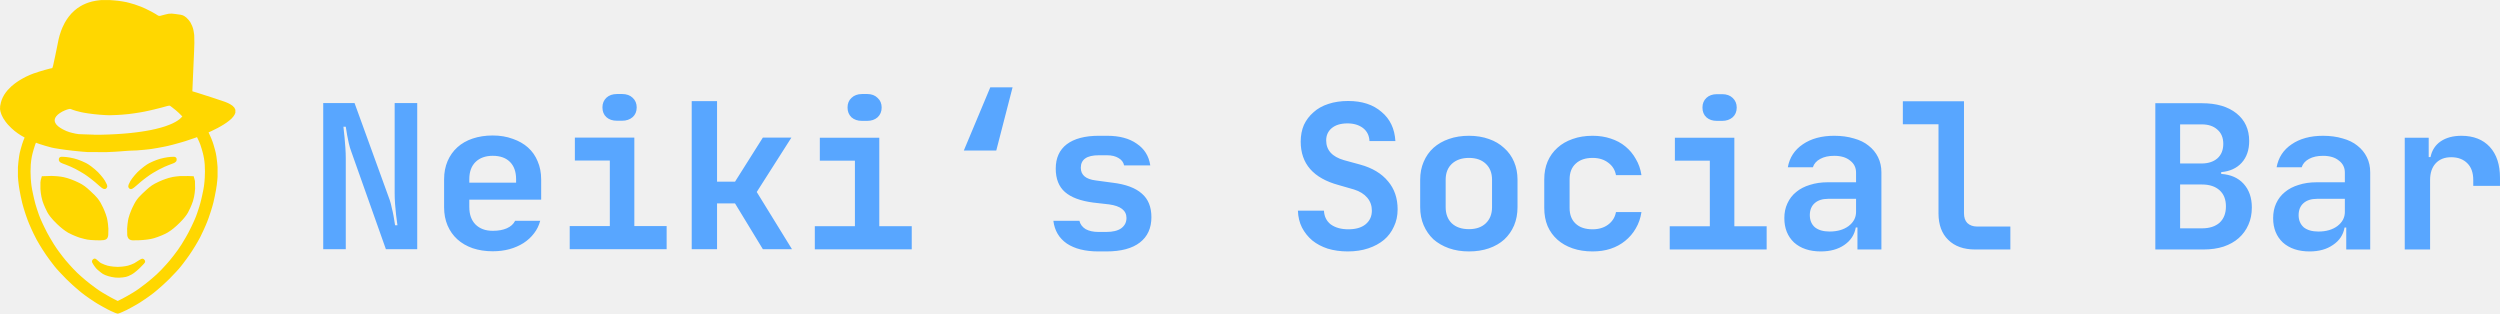
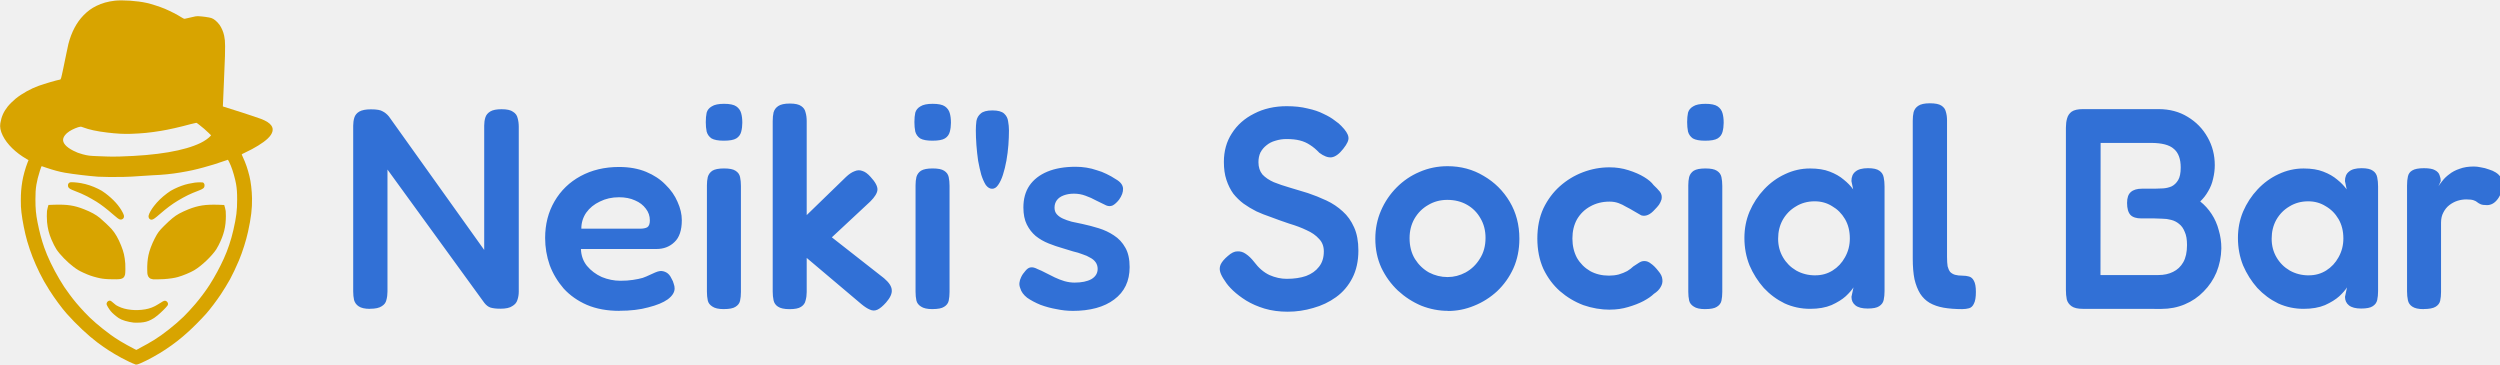
- <svg xmlns="http://www.w3.org/2000/svg" viewBox="0 0 800 100.33">
-   <path fill="gold" d="m37.188 100.235-.352-.119-1.382-.611-.962-.481-1.565-.844-1.666-.95-.98-.613-1.765-1.181-.662-.471-.662-.47-1.002-.765-.422-.344-.42-.344-1.364-1.168-.482-.433-.48-.433-1.806-1.708-2.174-2.27-.874-.962-.607-.721-.36-.461-.36-.461-.543-.722-.542-.721-1.03-1.438-1.219-1.849-.5-.821-.502-.822-.393-.681-.394-.681-1.014-2.004-.334-.722-.335-.721-.72-1.643-.464-1.163-.642-1.806-.647-2.041-.217-.782-.217-.781-.487-2.165-.369-1.924-.238-1.467-.098-.83-.097-.829-.052-.641-.051-.641.003-3.046.07-.802.072-.801.116-.922.115-.922.209-1.122.14-.561.14-.561.257-.882.256-.882.367-1.054.196-.475.196-.475-.052-.054-1.083-.617-.522-.342-.521-.342-1.043-.78-1.003-.881-1.165-1.194-.707-.882-.75-1.122-.482-.962-.213-.561-.097-.32-.097-.32-.064-.38-.065-.377.042-.968.124-.581.124-.581.248-.793.363-.85.442-.802.261-.38.262-.382.61-.761.582-.585.582-.585.963-.795.42-.305.422-.306.922-.599.963-.558 1.003-.529.661-.298.662-.299.963-.382 2.005-.664 1.805-.532 1.484-.398.38-.078.381-.078.098-.135.1-.305.101-.304.3-1.383.3-1.383.49-2.365.34-1.683.34-1.683.324-1.243.444-1.362.24-.602.24-.6.355-.722.354-.722.326-.54.327-.54.656-.915.406-.485.406-.485.496-.482.497-.48.441-.355.441-.354 1.003-.663.408-.224.409-.224.45-.206.45-.205.472-.177L28.37.8l.548-.16.548-.16.588-.12.588-.119.842-.121.923-.102 2.687.005 1.364.097 1.243.12 1.404.2 1.323.243.802.201.903.257.902.257 1.043.374 1.043.375.682.295.681.296 2.046 1.022 1.323.754.58.376.423.196h.341l1.504-.401 1.283-.288 1.003-.043 1.203.132 1.653.239.31.081.312.082.535.27.64.474.377.396.377.396.51.685.553 1.122.14.38.142.381.08.32.082.322.063.366.063.367.127.87.042 2.502-.045 1.394-.045 1.394-.323 7.375-.113 2.645-.114 2.645.018.024 1.475.442 2.427.778 2.426.779 4.07 1.363.874.358.795.398.75.502.589.594.342.69-.001.483-.001.484-.134.313-.134.312-.38.578-.284.325-.284.325-.43.371-.43.371-.806.6-.443.29-.443.291-.421.252-.421.251-.493.277-.494.276-2.142 1.066-.425.194-.424.195.219.464.219.463.22.501.22.501.212.541.211.542.163.502.164.503.22.78.22.78.242.961.208 1.123.23 1.843.072.802.072.801v3.086l-.1 1.203-.08.721-.08.722-.123.781-.122.782-.391 2.044-.447 2.004-.325 1.202-.512 1.683-.678 2.005-.24.64-.24.642-.52 1.243-.331.741-.33.741-1.016 2.124-.385.704-.385.703-.351.6-.351.599-1.047 1.683-.52.781-.522.782-.462.641-.461.642-.542.721-.54.721-.725.922-.604.722-.437.48-.437.482-1.104 1.15-1.104 1.152-1.771 1.675-.467.419-.466.418-.677.583-.677.582-.48.394-.482.395-1.364 1.013-.561.395-.562.395-1.764 1.174-.954.581-.726.412-.727.413-1.903 1.017-1.274.592-.834.355-.63.21h-.126l-.126-.001zm1.246-4.306.75-.378 1.564-.855 1.845-1.084 1.025-.65 1.02-.714 1.921-1.441.564-.448.564-.448.561-.476.562-.476.662-.583.661-.584.737-.722.737-.721 1.586-1.724.51-.58.51-.582.63-.783.63-.782 1.438-1.92.604-.903.603-.902.684-1.143.684-1.142.425-.767.424-.767.467-.932.467-.933.422-.906.422-.905.544-1.286.482-1.32.322-.981.322-.982.322-1.122.161-.642.16-.641.144-.632.144-.631.18-.87.18-.868.198-1.167.079-.682.078-.68.045-.602.045-.601.066-2.084-.067-2.165-.089-.962-.161-1.16-.16-.803-.197-.833-.181-.646-.182-.646-.446-1.402-.423-1.042-.31-.662-.311-.661-.018-.018-.554.208-3.208 1.079-1.746.515-2.185.598-.802.2-.802.2-1.323.283-1.966.367-1.885.313-.922.122-1.524.163-2.37.2-2.122.08-1.324.083-2.005.155-1.805.12-2.286.102-6.096-.006-1.805-.137-3.168-.317-2.286-.284-1.685-.24-1.705-.276-.49-.101-.492-.102-2.005-.557-1.805-.56-1.178-.43-.14.363-.139.364-.451 1.432-.356 1.294-.236 1.042-.202 1.242-.087.882-.021.2-.02.2-.037 1.12-.036 1.12.037 1.084.038 1.085.06.725.06.724.062.498.06.498.197 1.167.18.87.181.868.144.632.143.631.203.802.203.802.234.761.234.762.652 1.923.255.642.254.64.259.582.258.581.311.662.311.66.918 1.834.425.767.424.766 1.307 2.18.468.714.469.714.343.48.344.482 1.242 1.643.481.597.48.597 1.022 1.177.636.698.636.698 1.364 1.395.666.609.667.608 1.426 1.226 1.573 1.252 1.724 1.29 1.02.714 1.025.65 1.564.92.742.415.742.413.923.474.922.473.024.002zm-1.556-7.12-.3-.035-.482-.081-.481-.082-.923-.234-.962-.33-.802-.384-.642-.463-.519-.426-.519-.425-.528-.521-.243-.321-.243-.32-.403-.602-.384-.709v-.414l.165-.32.268-.251.274-.138.39.036.419.292 1.002.886.444.271.5.218.5.217.502.167.5.167.963.193.502.063.501.062 1.304.078 1.303-.078.501-.062.502-.063.962-.193.502-.167.501-.167 1.046-.457 1.52-.963.602-.342.311-.111h.314l.305.156.264.299.11.263v.328l-.13.256-.288.36-.744.756-.743.756-.421.37-.421.37-.421.334-.421.334-.327.213-.327.214-1.136.554-.389.124-.388.124-.963.156-.513.042-.514.042-1.099-.012zm-6.176-11.926-.341-.009-1.404-.086-.501-.06-.502-.06-.541-.12-.542-.12-1.481-.405-.53-.197-.53-.198-1.149-.484-1.363-.669-.932-.597-.793-.587-.882-.734-.47-.429-.47-.43-1.24-1.259-.429-.501-.428-.501-.302-.413-.302-.414-.199-.328-.2-.328-.353-.721-.353-.722-.479-1.122-.379-1.042-.174-.692-.174-.691-.204-1.222-.06-.638-.06-.638v-2.053l.082-.68.182-.66.181-.66.017-.018 3.168-.1 1.684.096 1.123.124.922.157 1.123.284 1.243.406 1.388.555 1.34.627.42.229.422.229.882.585.401.32.401.32.482.434.481.433.698.664.699.664.878.961.278.37.278.369.494.784.39.762.391.761.455 1.043.427 1.124.362 1.166.081.404.081.403.08.559.081.558.066.759.066.758-.021 1.022-.021 1.022-.122.576-.221.45-.302.273-.324.165-.231.06-.23.058-1.123.08-1.043-.018zm11.492-.015-.239-.038-.284-.09-.379-.238-.243-.276-.207-.408-.122-.531-.043-2.124.133-1.483.08-.552.079-.552.082-.407.081-.407.363-1.166.427-1.124.375-.882.361-.722.361-.721.445-.762.444-.64.487-.602.562-.575.562-.576 1.404-1.304.762-.66.46-.348.462-.347.46-.277.459-.276.663-.33.664-.329.582-.249.581-.248.461-.172.462-.17 1.036-.336 1.302-.316 1.03-.156 1.404-.14 2.607-.004 1.656.068.33 1.185.086.39.021 1.202.021 1.203-.065.681-.064.681-.209 1.243-.172.681-.171.682-.38 1.042-.477 1.122-.375.761-.374.762-.226.358-.227.359-.305.403-.305.403-.304.36-.305.36-.521.541-.521.54-.482.458-.48.458-.497.425-.495.425-.387.295-.387.295-.5.333-.502.333-.381.206-.381.206-1.123.508-.677.267-.677.267-.586.195-.587.195-1.003.242-1.243.203-1.163.12-1.284.084-2.165.036zm-.483-16.388-.12-.03-.174-.093-.284-.333-.096-.427.13-.544.568-1.137.276-.413.276-.414.77-.962.46-.51.46-.51.982-.894 1.17-.94.438-.31.437-.31.762-.45.628-.291.627-.29.516-.208.516-.207 1.039-.352 1.287-.317 1.123-.206.501-.058.501-.06 1.244-.048.328.09.269.181.156.267.036.537-.18.42-.402.361-.57.272-1.321.497-1.446.596-1.845.912-.903.517-.902.518-.501.318-.502.319-.581.416-.582.416-1.043.8-.42.344-.422.345-1.203 1.045-.441.364-.441.365-.258.166-.258.165-.401.12-.086-.006zm-8.57-.057-.146-.054-.37-.216-.39-.312-.39-.311-.723-.633-.722-.633-.661-.53-.662-.531-1.243-.924-.883-.6-1.203-.722-.742-.413-.742-.414-1.524-.74-1.484-.616-1.283-.479-.57-.272L19 51.66l-.181-.42.038-.537.156-.267.267-.18.29-.08h.646l1.079.084 1.065.155 1.33.286.48.139.48.137.66.233.958.381.662.306.662.305.762.45.437.31.438.311 1.17.94.981.895.46.51.461.51.753.94.535.793.593 1.152.128.436v.337l-.11.21-.111.209-.342.246-.46.025zm.168-17.34 1.383-.04 1.284-.061 1.283-.061 1.805-.121 1.444-.119 1.283-.122 1.765-.201.742-.1.742-.1 1.524-.24 1.765-.323 1.443-.32 1.685-.43 1.364-.414 1.312-.48.955-.403 1.061-.539.74-.458.664-.49.801-.79-1.122-1.13-.943-.834-.571-.453-.571-.454-.392-.293-.392-.293-.31.027-.31.028-2.166.592-2.406.6-1.082.253-1.817.391-1.513.278-1.845.282-1.81.242-2.2.2-1.364.082-1.304.045-1.303.045-1.284-.054-1.724-.118-.842-.08-.843-.08-1.925-.242-1.453-.236-1.033-.208-1.535-.392-.497-.161-.498-.162-.719-.282h-.388l-.655.167-.38.142-.382.143-.882.416-.747.455-.309.236-.308.235-.265.276-.264.275-.304.473-.16.449-.04.573.084.275.084.274.304.515.3.308.301.308.681.5.803.48 1.123.545 1.013.367.872.24.548.122.549.123 1.029.161 1.925.074 2.968.095.036.03h1.812z" />
-   <path fill="#58a6ff" d="M103.43 32.978h10.027l11.275 31.084q.356 1.069.624 2.405.356 1.38.579 2.627.267 1.47.49 2.984h.758l-.134-.98-.312-2.45q-.134-1.513-.312-3.339-.134-1.826-.134-3.518V32.979h7.22v46.758h-10.027l-11.052-31.171q-.49-1.292-.802-2.672t-.535-2.583q-.267-1.38-.446-2.76h-.757q.178 1.558.356 3.339.134 1.47.268 3.295.134 1.782.134 3.652v28.901h-7.22zm54.234 47.429q-3.475 0-6.417-.98-2.896-1.024-4.902-2.85t-3.119-4.409q-1.114-2.627-1.114-5.789v-9.04q0-3.162 1.114-5.79 1.114-2.582 3.12-4.408t4.901-2.805q2.941-.98 6.417-.98 3.52 0 6.418 1.069 2.852.98 4.857 2.76 2.05 1.826 3.12 4.454 1.113 2.583 1.113 5.745v6.501h-22.994v2.36q0 3.563 1.96 5.567 2.05 2.049 5.527 2.049 2.673 0 4.5-.802 1.917-.846 2.674-2.405h8.022q-.58 2.227-1.961 4.008-1.382 1.826-3.387 3.117-1.96 1.247-4.5 1.96-2.452.668-5.348.668m-7.486-21.955h14.973v-1.068q0-3.563-1.916-5.522-1.96-2.004-5.57-2.004-3.476 0-5.526 2.004-1.961 1.959-1.961 5.477zm32.13 21.287v-7.392h12.834V51.372h-11.185v-7.348h19.028v28.322h10.339v7.393zm10.472-45.377q0-1.87 1.248-3.073 1.292-1.202 3.387-1.202h1.693q2.095 0 3.342 1.202 1.293 1.202 1.293 3.073 0 1.959-1.293 3.117-1.337 1.158-3.386 1.158h-1.65q-2.094 0-3.386-1.158-1.248-1.158-1.248-3.117m28.565-2.004h8.11v25.784h5.75l8.912-14.117h9.135l-11.096 17.412 11.275 18.303h-9.314l-8.913-14.651h-5.748V79.74h-8.11zm39.394 47.428v-7.392h12.834V51.419h-11.23v-7.348h19.029v28.323h10.383v7.392zm10.473-45.377q0-1.915 1.247-3.073 1.293-1.247 3.387-1.247h1.694q2.05 0 3.297 1.247 1.292 1.158 1.292 3.073t-1.292 3.117q-1.292 1.158-3.387 1.158h-1.604q-2.094 0-3.387-1.158-1.247-1.203-1.247-3.117m47.594 13.76h-10.383l8.467-20.218h7.13zm35.25 32.287h-2.585q-6.328 0-10.116-2.539-3.698-2.583-4.278-7.259h8.334q.4 1.693 2.005 2.672 1.649.89 4.055.89h2.585q3.074 0 4.723-1.157 1.694-1.247 1.694-3.295 0-3.607-5.57-4.364l-5.08-.58q-6.106-.8-9.047-3.384t-2.941-7.48q0-5.078 3.52-7.794 3.61-2.716 10.25-2.716h2.673q5.927 0 9.492 2.538 3.654 2.45 4.323 6.947h-8.378q-.312-1.514-1.782-2.36-1.47-.89-3.654-.89h-2.674q-5.749 0-5.749 4.007 0 3.473 4.813 4.052l5.303.713q6.373.757 9.447 3.518 3.03 2.627 3.03 7.526 0 5.255-3.698 8.105t-10.695 2.85zm77.23 0q-3.476 0-6.418-.891-2.852-.935-4.946-2.627-2.05-1.737-3.298-4.142-1.203-2.405-1.292-5.388h8.333q.134 2.805 2.184 4.408 2.183 1.559 5.615 1.559 3.565 0 5.526-1.603 2.005-1.648 2.005-4.364 0-2.405-1.47-4.142-1.516-1.781-4.234-2.627l-4.947-1.425q-12.121-3.296-12.121-13.894 0-2.94 1.025-5.344 1.114-2.36 3.075-4.053 1.96-1.78 4.768-2.672 2.807-.935 6.328-.935 6.64 0 10.65 3.474 4.1 3.384 4.457 9.351h-8.289q-.133-2.671-2.094-4.186-1.961-1.47-4.947-1.47-3.164 0-4.99 1.47-1.828 1.515-1.828 3.964 0 4.676 5.66 6.324l5.214 1.425q5.837 1.603 8.912 5.343 3.075 3.607 3.075 8.996 0 3.073-1.203 5.522-1.114 2.494-3.164 4.23-2.095 1.737-5.036 2.717t-6.55.98zm31.326-22.934v8.772q0 3.251 1.96 5.166 2.006 1.87 5.482 1.87 3.431 0 5.392-1.87 2.006-1.915 2.006-5.166v-8.772q0-3.251-2.006-5.122-1.96-1.87-5.392-1.87-3.387 0-5.437 1.87-2.005 1.87-2.005 5.122m-8.155 8.772v-8.772q0-3.162 1.114-5.745 1.114-2.628 3.12-4.453 2.094-1.87 4.946-2.85 2.897-1.025 6.417-1.025t6.373 1.025q2.852.98 4.857 2.85 2.095 1.825 3.209 4.453 1.114 2.583 1.114 5.745v8.772q0 3.207-1.114 5.879-1.114 2.583-3.12 4.453-2.005 1.826-4.946 2.85-2.852.98-6.373.98t-6.417-1.025q-2.852-1.024-4.947-2.85-2.005-1.915-3.119-4.497t-1.114-5.79m55.168 14.162q-3.52 0-6.373-.98t-4.857-2.761q-2.05-1.826-3.164-4.364-1.07-2.583-1.07-5.79v-9.173q0-3.162 1.07-5.7 1.114-2.583 3.164-4.409 2.005-1.826 4.857-2.806 2.852-1.024 6.373-1.024 3.164 0 5.793.89 2.674.847 4.724 2.54 2.005 1.647 3.297 3.963 1.382 2.27 1.827 5.21h-8.155q-.445-2.494-2.45-3.964-2.006-1.558-5.036-1.558-3.431 0-5.392 1.826-1.961 1.781-1.961 5.032v9.173q0 3.207 1.916 4.988 1.916 1.826 5.437 1.826 2.941 0 4.946-1.47 2.095-1.558 2.54-4.052h8.155q-.445 2.94-1.827 5.255-1.292 2.27-3.386 3.963-2.006 1.648-4.68 2.538-2.584.847-5.748.847m24.688-.624v-7.437h12.834V51.42h-11.185v-7.348h19.028v28.323h10.339v7.437zm10.472-45.423q0-1.87 1.248-3.072 1.292-1.203 3.387-1.203h1.693q2.095 0 3.342 1.203 1.293 1.202 1.293 3.072 0 1.96-1.293 3.118-1.337 1.157-3.386 1.157h-1.65q-2.094 0-3.386-1.157-1.248-1.158-1.248-3.118m26.203 35.404q0-2.672.98-4.72.981-2.182 2.808-3.652 1.827-1.514 4.367-2.27 2.585-.847 5.794-.847h9.001v-3.073q0-2.449-1.916-3.874-1.827-1.514-5.08-1.514-2.674 0-4.456.98-1.828.98-2.362 2.672h-8.022q.847-4.676 4.813-7.348 3.966-2.717 10.027-2.717 3.476 0 6.284.846 2.807.757 4.723 2.316 1.961 1.514 3.03 3.696 1.07 2.182 1.07 4.81v24.715h-7.665v-7.036h-.534q-.624 3.518-3.7 5.611-2.985 2.049-7.486 2.049-5.347 0-8.556-2.85-3.119-2.94-3.119-7.793zm14.483 4.275q3.699 0 6.061-1.736 2.406-1.826 2.406-4.543v-4.186h-8.912q-2.763 0-4.323 1.38t-1.56 3.83q0 2.494 1.65 3.92 1.693 1.335 4.678 1.335zm23.44-41.68h19.564v35.848q0 2.004 1.07 3.118 1.202 1.113 3.074 1.113h10.695v7.348H632.04q-5.482 0-8.601-3.073-3.12-3.028-3.12-8.505V39.756h-11.408zm96.211 47.427h-15.418V33.031h14.928q6.997 0 11.052 3.25 4.055 3.252 4.055 8.863 0 4.275-2.406 6.947-2.407 2.627-6.551 2.984v.579q4.59.311 7.175 3.161 2.629 2.895 2.629 7.57 0 3.118-1.114 5.567-1.07 2.45-3.075 4.23-1.96 1.737-4.813 2.717-2.852.935-6.461.935zm-.49-20.796h-6.996v14.027h6.996q3.61 0 5.66-1.825 2.005-1.87 2.005-5.21 0-3.296-2.005-5.122-2.05-1.87-5.66-1.87m-.089-19.238h-6.907v12.513h6.863q3.163 0 5.08-1.647 1.871-1.693 1.871-4.632t-1.871-4.542q-1.827-1.692-5.036-1.692m22.861 30.015q0-2.672.98-4.765.98-2.138 2.808-3.607 1.827-1.514 4.367-2.271 2.585-.847 5.793-.847h9.002v-3.072q0-2.45-1.916-3.874-1.827-1.515-5.08-1.515-2.674 0-4.457.98-1.827.98-2.362 2.672h-8.02q.846-4.676 4.812-7.348 3.966-2.716 10.027-2.716 3.476 0 6.283.846 2.808.757 4.724 2.315 1.96 1.515 3.03 3.697 1.07 2.137 1.07 4.81v24.715H750.8V72.8h-.535q-.624 3.518-3.698 5.566-2.986 2.093-7.487 2.093-5.348 0-8.556-2.85-3.12-2.939-3.12-7.793zm14.483 4.275q3.699 0 6.06-1.737 2.407-1.826 2.407-4.542v-4.186h-8.912q-2.763 0-4.323 1.38t-1.56 3.83 1.65 3.919q1.692 1.336 4.678 1.336zm27.63 5.744V44.077h7.664v6.19h.58q.668-3.25 3.252-5.032 2.63-1.781 6.64-1.781 5.794 0 9.091 3.562 3.253 3.563 3.253 9.886v2.583h-8.556v-1.87q0-3.474-1.872-5.344-1.916-1.96-5.214-1.96-3.119 0-4.946 1.96-1.783 1.96-1.783 5.344v22.221z" class="a" />
+ <svg xmlns="http://www.w3.org/2000/svg" viewBox="0 0 858 125">
+   <path fill="#d8a400" d="M46.3 125c-.82-.265-3.01-1.3-4.7-2.22-3.13-1.71-5.35-3.14-8.18-5.25-3.13-2.34-7.21-6.16-10.5-9.86-1.62-1.8-4.23-5.34-5.99-8.12-1.4-2.21-2.37-3.93-3.35-5.93-1.89-3.87-3.11-7-4.23-10.8-.836-2.88-1.68-7.13-2-9.98-.172-1.58-.202-2.19-.201-4.14 0-2.41.131-4.09.5-6.41.289-1.82 1.09-4.71 1.8-6.48l.343-.858-.618-.354c-3.77-2.16-6.78-5.1-8.23-8.06-.79-1.61-1.05-2.97-.824-4.28.39-2.27 1.12-3.91 2.53-5.7.552-.699 1.97-2.1 2.77-2.74 2.17-1.74 5.19-3.41 7.87-4.37 2.09-.744 6.16-1.94 7.29-2.13.323-.056.368-.206 1.12-3.75.275-1.29.748-3.57 1.05-5.08.302-1.5.63-3.03.725-3.4 1.04-4.04 2.79-7.36 5.15-9.79 1.43-1.47 2.78-2.46 4.51-3.3 1.9-.927 3.8-1.46 6.2-1.75 2.68-.317 7.8.034 11 .752 1.68.381 4.55 1.31 6.18 1.99 2 .846 4.28 2.02 5.8 2.98.582.371.828.483 1.05.485.096 0 .881-.177 1.74-.394 1.86-.468 2.25-.529 3.18-.49 1.14.048 3.44.374 4.17.59.887.261 1.96 1.13 2.85 2.31.696.924 1.38 2.52 1.63 3.81.251 1.29.292 1.75.316 3.53.027 2.06-.009 3.17-.385 11.9-.163 3.75-.309 7.2-.325 7.66-.016.467-.04.921-.054 1.01-.023.152-.014.162.19.215 1.34.351 11.3 3.6 12.9 4.21 1.8.683 2.95 1.43 3.56 2.3.889 1.27.456 2.81-1.24 4.43-1.57 1.5-4.45 3.28-7.94 4.91-.765.358-1.01.492-1 .558.004.047.178.451.388.899.99 2.12 1.62 3.95 2.27 6.58.492 1.99.827 4.88.88 7.59.068 3.46-.32 6.69-1.38 11.5-.658 2.99-1.88 6.86-3.11 9.81-.853 2.05-2.28 5.06-3.09 6.52a89 89.2 0 0 1-3.13 5.12c-1.44 2.17-3.81 5.29-5.07 6.69-1.66 1.85-4.26 4.48-5.94 6-2.81 2.56-4.84 4.14-8.02 6.27-2.49 1.66-6.2 3.7-8.49 4.67-1.18.496-1.45.551-1.96.388zm1.54-5.48a83 83.2 0 0 0 5.11-2.88c2.86-1.75 7.28-5.23 10.1-7.99.892-.864 2.75-2.87 3.96-4.29 1.66-1.93 3.73-4.71 4.98-6.68a74 74.2 0 0 0 4.82-8.91c1.39-3.06 2.48-6.32 3.28-9.81 1.03-4.5 1.3-6.7 1.3-10.5 0-2.37-.092-3.67-.376-5.33-.305-1.78-1.13-4.66-1.79-6.25-.386-.931-.93-2.05-.996-2.05-.032 0-.603.19-1.27.424a91 91.2 0 0 1-6.98 2.17c-3.16.865-4.65 1.19-8.17 1.79-2.83.483-6.3.83-9.29.928-.957.031-2.05.1-4.68.299-2.13.16-3.16.21-5.58.281-2.47.071-7.19.027-8.62-.08-3.42-.26-8.29-.844-11.4-1.37-1.75-.297-4.08-.925-6.57-1.78-.685-.235-1.28-.437-1.33-.452-.096-.032-.23.295-.632 1.53-.571 1.76-1.01 3.51-1.22 4.84-.257 1.63-.327 2.71-.328 5.02 0 3.15.181 5.13.725 7.86.7 3.51 1.33 5.87 2.32 8.71 1.11 3.18 3 7.11 5.18 10.8 1.3 2.19 2.03 3.29 3.45 5.19 1.78 2.39 2.76 3.55 5.14 6.12 2.29 2.47 5.18 4.97 8.94 7.74 2.03 1.5 4.6 3.04 7.97 4.79.48.249.881.453.893.454.011 0 .482-.24 1.05-.531zm-1.91-8.79c-2.16-.264-4.17-.869-5.2-1.57-.945-.637-2.21-1.73-2.7-2.34-.647-.797-1.36-1.97-1.45-2.38-.044-.205.046-.541.21-.782.166-.245.571-.481.822-.482.364-.001.564.125 1.45.917.702.624.822.708 1.5 1.03 1.44.692 2.66 1.02 4.54 1.22 1.41.15 3.21.083 4.73-.176a11.7 11.8 0 0 0 4.38-1.7c1.58-1.02 2.02-1.25 2.37-1.25.31 0 .446.057.71.303.402.371.49.912.213 1.32-.43.634-2.2 2.39-3.39 3.37-.968.795-1.44 1.11-2.25 1.52-1.22.611-2.08.847-3.58.972-.593.05-2.01.063-2.35.02zm-8.42-14.9c-1.91-.09-2.7-.197-4.19-.569-1.79-.446-2.88-.831-4.73-1.68-1.34-.609-2.11-1.07-3.28-1.94-2.2-1.65-4.72-4.23-5.95-6.08-.417-.626-1.16-2.08-1.67-3.28-.869-2.03-1.33-3.84-1.54-6.07-.095-.984-.11-3.11-.026-3.8.047-.389.45-2.01.515-2.07.01-.01.897-.045 1.97-.08 4.47-.14 6.94.238 10.3 1.58 2.33.919 4.01 1.84 5.35 2.94 1.04.85 3.23 2.92 4.04 3.83 1.24 1.39 2.27 3.18 3.26 5.64.904 2.26 1.23 3.66 1.44 6.26.076.939.032 3.23-.07 3.68-.206.897-.626 1.34-1.45 1.53-.616.146-2.2.186-3.99.103zm15 .027c-.722-.128-.936-.217-1.28-.535-.293-.27-.441-.534-.57-1.01-.092-.343-.11-.574-.13-1.73q-.05-2.67.41-4.95c.323-1.61 1.14-3.8 2.14-5.74 1.03-2.01 1.54-2.69 3.23-4.36 2.33-2.3 3.62-3.36 5.16-4.21.764-.424 2.27-1.12 3.21-1.49 3.4-1.33 5.85-1.7 10.3-1.56 1.07.034 1.96.07 1.97.08.066.065.468 1.68.514 2.07.032.263.057 1.04.056 1.73-.007 3.68-.692 6.43-2.48 9.97-.26.514-.627 1.17-.814 1.45-1.6 2.41-5.02 5.65-7.54 7.16-1.28.766-3.9 1.86-5.61 2.34-1.22.343-2.86.59-4.83.726-.787.054-3.53.106-3.74.07zm-.822-20.5c-.536-.199-.811-.764-.678-1.39.156-.73.905-2.06 1.82-3.24 1.27-1.64 2.64-2.97 4.53-4.39.945-.712 1.47-1.03 2.5-1.53 1.66-.805 3.3-1.4 4.86-1.74 1.6-.357 2.68-.493 3.94-.497.96-.004 1.06.02 1.31.318.184.22.25.47.223.847-.056.778-.455 1.1-2.19 1.75-2.68 1.01-4.37 1.83-6.96 3.38-1.96 1.17-3.87 2.6-6.13 4.56-1.73 1.51-2.31 1.91-2.82 1.97a1.1 1.1 0 0 1-.397-.03m-10.6-.053c-.43-.156-1.02-.6-2.32-1.74-2.09-1.84-4.08-3.36-5.65-4.34a67 67.1 0 0 0-3.32-1.89c-1.11-.581-2.78-1.31-4.26-1.86-1.31-.487-1.87-.822-2.1-1.26-.127-.247-.152-.791-.048-1.06a.99.992 0 0 1 .638-.58c.452-.124 2.38.018 3.8.28 2.05.38 3.83.972 5.83 1.94 1.03.5 1.55.822 2.5 1.53 2.73 2.05 4.79 4.34 5.92 6.56.465.912.553 1.28.417 1.73-.169.565-.841.89-1.41.683zm.078-21.6c12.8-.365 22.1-1.95 27.7-4.67 1.42-.702 2.8-1.68 3.4-2.4l.167-.204-.885-.87c-.964-.945-2-1.83-3.25-2.79l-.804-.611-.371.035c-.206.019-.979.2-1.73.407-3.59.985-7.63 1.9-10.2 2.31-3.89.627-6.32.869-10.2 1.01-2.47.088-4.9-.04-8.19-.434-3.57-.426-6.22-.996-8.27-1.78-.599-.228-.675-.247-.974-.223-.76.06-2.72.879-3.76 1.57-1.25.832-1.98 1.73-2.13 2.62-.233 1.36.971 2.76 3.48 4.04 1.16.591 1.91.879 3.19 1.22 1.8.475 2.45.558 5.06.648 1.22.042 2.62.094 3.11.117 1.32.06 2.63.062 4.61.006z" />
+   <path fill="#3170d6" stroke="#fff" stroke-width=".009" d="M127 106q-2.65 0-3.92-.883-1.18-.785-1.57-2.16-.294-1.37-.294-2.94v-56.9q0-1.47.392-2.75t1.67-2.06q1.37-.785 4.02-.785 2.94 0 4.02.687 1.18.589 2.16 1.77l32.7 45.8v-42.7q0-1.47.392-2.75t1.67-2.06q1.27-.785 3.92-.785 2.74 0 3.92.883 1.27.785 1.57 2.16.392 1.37.392 3.04v56.5q0 1.57-.49 2.94-.392 1.28-1.76 2.06-1.27.883-4.02.883-2.16 0-3.43-.392-1.18-.392-2.16-1.67l-33.2-45.7v41.9q0 1.57-.392 2.94-.294 1.28-1.57 2.06-1.27.883-4.02.883zm85.6.687q-6.37 0-11.2-2.06-4.7-2.06-7.94-5.59-3.14-3.63-4.8-8.04-1.57-4.51-1.57-9.32 0-7.06 3.23-12.6t8.92-8.63q5.78-3.14 13.2-3.14 5.29 0 9.31 1.67t6.66 4.41q2.74 2.65 4.12 5.89 1.47 3.24 1.47 6.28 0 5.2-2.55 7.55-2.45 2.35-6.17 2.35h-25.9q.098 3.34 2.06 5.79 2.06 2.45 5.1 3.83 3.14 1.28 6.37 1.28 2.45 0 4.31-.294 1.96-.294 3.33-.687 1.37-.491 2.35-.981 1.08-.491 1.96-.883.882-.392 1.67-.491 1.08-.098 2.16.491t1.76 2.06q.588.981.784 1.86.294.785.294 1.57 0 1.96-2.35 3.73-2.35 1.67-6.66 2.75-4.21 1.18-10 1.18zm-13.1-28.2h20.1q1.67 0 2.55-.491.882-.589.882-2.35 0-2.26-1.37-4.02-1.37-1.86-3.72-2.85-2.35-1.08-5.49-1.08-3.63 0-6.57 1.47-2.94 1.37-4.7 3.83-1.67 2.45-1.67 5.49zm48.9 27.6q-2.65 0-3.92-.883-1.27-.785-1.57-2.06-.294-1.37-.294-3.04v-36.5q0-1.57.294-2.85.392-1.37 1.57-2.16 1.27-.785 4.02-.785 2.74 0 3.92.785 1.27.785 1.57 2.16.294 1.37.294 3.04v36.4q0 1.67-.294 3.04-.294 1.28-1.57 2.06-1.18.785-4.02.785zm0-57.8q-2.84 0-4.21-.785-1.27-.883-1.67-2.35-.294-1.47-.294-3.24 0-1.86.294-3.24.392-1.37 1.76-2.16 1.37-.883 4.21-.883 2.94 0 4.21.883t1.67 2.35q.392 1.37.392 3.24 0 1.67-.392 3.14t-1.67 2.26q-1.27.785-4.31.785zm55 47.2q2.55 2.16 2.65 4.02.196 1.86-1.96 4.32-1.67 1.86-2.94 2.45-1.27.589-2.55 0-1.27-.491-3.04-1.96l-18.7-15.8v11.7q0 1.57-.392 2.94-.294 1.37-1.57 2.16-1.18.785-3.92.785t-4.02-.883q-1.18-.785-1.47-2.16-.294-1.37-.294-2.94v-58.6q0-1.67.294-2.94.392-1.37 1.57-2.16 1.27-.883 4.02-.883 2.74 0 3.92.883 1.18.785 1.47 2.16.392 1.28.392 3.04v32.2l13.5-13.1q1.57-1.47 2.94-1.96 1.37-.589 2.65-.098 1.37.392 2.84 2.06 2.45 2.65 2.35 4.41-.098 1.67-2.45 4.02l-13.2 12.3zm16.6 10.6q-2.65 0-3.92-.883-1.27-.785-1.57-2.06-.294-1.37-.294-3.04v-36.5q0-1.57.294-2.85.392-1.37 1.57-2.16 1.27-.785 4.02-.785 2.74 0 3.92.785 1.27.785 1.57 2.16.294 1.37.294 3.04v36.4q0 1.67-.294 3.04-.294 1.28-1.57 2.06-1.18.785-4.02.785zm0-57.8q-2.84 0-4.21-.785-1.27-.883-1.67-2.35-.294-1.47-.294-3.24 0-1.86.294-3.24.392-1.37 1.76-2.16 1.37-.883 4.21-.883 2.94 0 4.21.883t1.67 2.35q.392 1.37.392 3.24 0 1.67-.392 3.14t-1.67 2.26q-1.27.785-4.31.785zm20.5 16.5q-1.18 0-2.16-1.28-.882-1.37-1.57-3.53-.588-2.16-1.08-4.81-.392-2.75-.588-5.4-.196-2.75-.196-5 0-1.67.196-3.24.294-1.57 1.47-2.55 1.18-1.08 4.02-1.08t4.02 1.08 1.37 2.65q.294 1.57.294 3.14 0 2.26-.196 5-.196 2.65-.686 5.4-.49 2.65-1.18 4.81t-1.67 3.53q-.882 1.28-2.06 1.28zm27.5 41.9q-2.55 0-5.39-.589-2.84-.491-5.49-1.47-2.65-1.08-4.61-2.45-1.86-1.47-2.35-3.24-.392-.981-.294-1.86.098-.981.588-1.96.49-1.08 1.47-2.16.882-1.08 1.76-1.18.98-.196 2.45.589 1.27.491 2.74 1.28l3.14 1.57q1.67.785 3.33 1.28 1.76.491 3.43.491 3.63 0 5.78-1.18 2.16-1.28 2.16-3.53 0-1.28-.686-2.26-.686-.981-1.86-1.57-1.08-.687-2.65-1.18-1.47-.589-3.23-.981-1.67-.491-3.53-1.08-2.45-.687-4.9-1.67-2.45-.981-4.41-2.55-1.86-1.57-3.04-3.92t-1.18-5.89q0-4.41 2.06-7.46 2.16-3.14 6.17-4.81 4.02-1.67 9.7-1.67 1.96 0 3.72.294 1.86.294 3.53.883 1.76.491 3.33 1.28 1.67.785 3.14 1.77 2.45 1.37 2.55 3.24.098 1.77-1.37 3.83-1.08 1.37-2.16 1.96-1.08.491-2.25 0-1.57-.785-3.43-1.67-1.76-.981-3.72-1.67-1.86-.687-3.92-.687-1.96 0-3.53.589t-2.35 1.67q-.784 1.08-.784 2.55 0 1.37.784 2.26.784.883 2.06 1.47 1.27.589 3.04 1.08 1.76.392 3.72.785 2.74.589 5.59 1.47 2.84.883 5.19 2.45 2.45 1.57 3.92 4.22 1.47 2.55 1.47 6.67 0 7.16-5.29 11.1-5.19 3.92-14.4 3.92zm74 .294q-4.41 0-8.04-1.08-3.53-1.08-6.27-2.75-2.65-1.67-4.51-3.43-1.86-1.77-2.74-3.24-1.27-1.77-1.67-3.14-.392-1.37.196-2.65.686-1.37 2.45-2.85 1.76-1.57 3.23-1.57 1.57-.098 2.94.883 1.47.981 2.84 2.75 2.35 3.14 5.29 4.51 2.94 1.28 5.88 1.28 3.82 0 6.66-.981 2.84-1.08 4.41-3.14 1.67-2.06 1.67-5.3 0-2.65-1.67-4.32-1.57-1.77-4.21-2.94-2.65-1.28-5.98-2.26-3.23-1.08-6.57-2.35-2.35-.785-4.7-1.86-2.35-1.18-4.41-2.65-1.96-1.47-3.53-3.43-1.47-2.06-2.35-4.71-.882-2.65-.882-6.18 0-5.59 2.74-9.81 2.74-4.32 7.64-6.77 4.9-2.55 11.2-2.55 4.02 0 7.15.785 3.23.687 5.49 1.86 2.35 1.08 3.82 2.26 1.57 1.08 2.25 1.86 2.25 2.26 2.45 3.83.294 1.47-1.76 4.02-2.06 2.65-4.02 2.94-1.86.196-4.21-1.57-1.57-1.67-3.14-2.65-1.57-1.08-3.53-1.57-1.86-.491-4.61-.491-1.96 0-3.82.589-1.76.491-3.04 1.57-1.27.981-2.06 2.45-.686 1.47-.686 3.34 0 2.55 1.37 4.22 1.47 1.57 3.92 2.65 2.45.981 5.49 1.86 3.04.883 6.17 1.86 3.23 1.08 6.37 2.55t5.59 3.73q2.45 2.16 3.92 5.49 1.47 3.24 1.47 7.95 0 5.4-2.06 9.42t-5.59 6.57-7.84 3.73q-4.31 1.28-8.72 1.28zm55-.294q-4.7 0-9.21-1.77-4.41-1.86-8.04-5.2-3.53-3.34-5.68-7.85-2.06-4.51-2.06-9.91 0-5.2 1.96-9.71t5.39-7.95 7.84-5.3q4.51-1.96 9.6-1.96 6.86 0 12.4 3.34 5.59 3.24 8.92 8.83t3.33 12.7q0 5.59-2.06 10.2-2.06 4.51-5.59 7.85-3.53 3.24-7.94 5-4.31 1.77-8.92 1.77zm-.196-11.6q3.23 0 6.17-1.57 3.04-1.67 4.9-4.71 1.96-3.04 1.96-7.16 0-3.83-1.76-6.77-1.67-2.94-4.61-4.61t-6.76-1.67q-3.63 0-6.57 1.77-2.94 1.67-4.7 4.71-1.67 2.94-1.67 6.67 0 4.12 1.86 7.16 1.86 2.94 4.8 4.61 3.04 1.57 6.37 1.57zm55.8 11.2q-4.7 0-9.21-1.57-4.41-1.67-8.04-4.81-3.53-3.14-5.68-7.65-2.06-4.61-2.06-10.4t2.06-10.3q2.16-4.51 5.68-7.65 3.53-3.14 7.94-4.81t9.11-1.67q3.43 0 6.47.981 3.14.981 5.39 2.35t3.23 2.75q1.27 1.18 2.16 2.26.882 1.08.588 2.65-.294.981-.882 1.86-.588.785-1.47 1.67-2.35 2.65-4.61 1.96-1.27-.687-2.55-1.47-1.27-.785-2.65-1.47-1.27-.785-2.65-1.28-1.37-.491-3.04-.491-3.72 0-6.66 1.67-2.84 1.57-4.51 4.41-1.57 2.85-1.57 6.57t1.57 6.67q1.67 2.85 4.51 4.51 2.84 1.57 6.47 1.57 1.76 0 3.33-.392 1.67-.491 2.94-1.18 1.27-.785 2.06-1.57 1.08-.687 1.96-1.28.882-.589 1.86-.589 1.18 0 2.25.883 1.18.785 2.55 2.55 1.27 1.47 1.37 2.85.196 1.37-.588 2.65-.686 1.28-2.35 2.35-1.18 1.18-3.53 2.45-2.25 1.18-5.29 2.06-2.94.883-6.17.883zm32.6-.196q-2.65 0-3.92-.883-1.27-.785-1.57-2.06-.294-1.37-.294-3.04v-36.5q0-1.57.294-2.85.392-1.37 1.57-2.16 1.27-.785 4.02-.785 2.74 0 3.92.785 1.27.785 1.57 2.16.294 1.37.294 3.04v36.4q0 1.67-.294 3.04-.294 1.28-1.57 2.06-1.18.785-4.02.785zm0-57.8q-2.84 0-4.21-.785-1.27-.883-1.67-2.35-.294-1.47-.294-3.24 0-1.86.294-3.24.392-1.37 1.76-2.16 1.37-.883 4.21-.883 2.94 0 4.21.883t1.67 2.35q.392 1.37.392 3.24 0 1.67-.392 3.14t-1.67 2.26q-1.27.785-4.31.785zm55.8 57.6q-2.84 0-4.21-1.08t-1.37-2.94l.686-3.24q-.784 1.28-2.65 3.04-1.86 1.67-4.9 3.04-3.04 1.28-7.35 1.28-4.61 0-8.72-1.86-4.02-1.96-7.15-5.3-3.04-3.43-4.9-7.75-1.76-4.41-1.76-9.42 0-4.81 1.76-9.03 1.86-4.32 5-7.65 3.14-3.34 7.15-5.2 4.12-1.96 8.62-1.96 4.02 0 6.76 1.08 2.84 1.08 4.8 2.75 1.96 1.57 3.23 3.34l-.588-2.85q0-2.16 1.37-3.24 1.37-1.18 4.31-1.18 2.74 0 3.92.883 1.18.785 1.47 2.26.294 1.37.294 3.14v35.9q0 1.67-.294 3.04t-1.57 2.16q-1.18.785-3.92.785zm-18-11.4q3.33 0 5.98-1.67t4.21-4.51q1.67-2.94 1.67-6.47 0-3.83-1.67-6.67t-4.41-4.41q-2.65-1.67-5.98-1.67-3.63 0-6.47 1.77-2.84 1.67-4.51 4.61-1.57 2.85-1.57 6.47 0 3.53 1.67 6.38t4.51 4.51q2.94 1.67 6.57 1.67zm50.5 11.6q-3.63 0-6.47-.491-2.74-.491-4.8-1.67-1.96-1.18-3.23-3.14-1.27-2.06-1.96-5-.588-2.94-.588-7.06v-47.3q0-1.67.294-2.94.392-1.37 1.57-2.16 1.27-.883 4.02-.883 2.74 0 3.92.785 1.27.785 1.57 2.16.392 1.28.392 2.94v46.9q0 1.86.196 3.14.294 1.18.882 1.96.686.687 1.67.981 1.08.294 2.55.294 1.27 0 2.25.294 1.08.294 1.67 1.47.686 1.18.686 3.83 0 2.75-.686 4.02-.588 1.28-1.67 1.57t-2.25.294zm41.3-.098q-2.55 0-3.82-.883t-1.67-2.35q-.294-1.47-.294-3.24v-55.7q0-1.77.392-3.14.392-1.47 1.57-2.35 1.27-.883 3.92-.883h25.9q5.68 0 10 2.65 4.41 2.65 6.86 7.06 2.45 4.32 2.45 9.52 0 2.35-.588 4.71-.49 2.26-1.67 4.22-1.08 1.96-2.74 3.53 2.25 1.77 3.92 4.32t2.45 5.59q.882 2.94.882 6.18-.098 4.41-1.67 8.24-1.57 3.73-4.41 6.57-2.74 2.85-6.47 4.41-3.72 1.57-8.04 1.57zm6.08-11.6h19.9q2.84 0 5-1.08 2.25-1.08 3.53-3.34 1.27-2.26 1.27-5.89 0-2.85-.784-4.51-.686-1.77-1.96-2.75-1.18-.981-2.74-1.37-1.47-.392-2.94-.392-1.47-.098-2.74-.098h-4.51q-2.55 0-3.72-1.18-1.18-1.28-1.18-4.12 0-2.65 1.27-3.73 1.27-1.18 3.92-1.18h4.41q1.27 0 2.74-.098 1.57-.098 2.94-.687 1.37-.687 2.25-2.16.882-1.47.882-4.32 0-4.41-2.35-6.38-2.25-2.06-7.84-2.06h-17.3zm89.5 11.5q-2.84 0-4.21-1.08t-1.37-2.94l.686-3.24q-.784 1.28-2.65 3.04-1.86 1.67-4.9 3.04-3.04 1.28-7.35 1.28-4.61 0-8.72-1.86-4.02-1.96-7.15-5.3-3.04-3.43-4.9-7.75-1.76-4.41-1.76-9.42 0-4.81 1.76-9.03 1.86-4.32 5-7.65 3.14-3.34 7.15-5.2 4.12-1.96 8.62-1.96 4.02 0 6.76 1.08 2.84 1.08 4.8 2.75 1.96 1.57 3.23 3.34l-.588-2.85q0-2.16 1.37-3.24 1.37-1.18 4.31-1.18 2.74 0 3.92.883 1.18.785 1.47 2.26.294 1.37.294 3.14v35.9q0 1.67-.294 3.04t-1.57 2.16q-1.18.785-3.92.785zm-18-11.4q3.33 0 5.98-1.67t4.21-4.51q1.67-2.94 1.67-6.47 0-3.83-1.67-6.67-1.67-2.85-4.41-4.41-2.65-1.67-5.98-1.67-3.63 0-6.47 1.77-2.84 1.67-4.51 4.61-1.57 2.85-1.57 6.47 0 3.53 1.67 6.38t4.51 4.51q2.94 1.67 6.57 1.67zm39.4 11.6q-2.65 0-3.92-.883-1.18-.785-1.47-2.16-.294-1.37-.294-3.04v-36.4q0-1.77.294-3.04.294-1.37 1.47-2.06 1.27-.785 4.02-.785 2.65 0 3.82.687 1.27.687 1.57 1.77.392.98.392 1.96l-.784 1.77q.49-.785 1.37-1.86.882-1.18 2.35-2.26 1.47-1.18 3.53-1.86 2.06-.785 4.9-.785 1.18 0 2.45.294 1.37.196 2.65.687 1.37.392 2.45 1.08t1.67 1.67q.588.883.588 2.06 0 3.14-1.57 5.3t-3.72 2.16q-1.47 0-2.16-.294t-1.18-.687q-.392-.392-1.27-.687-.784-.294-2.55-.294-1.47 0-3.04.49-1.47.492-2.74 1.47-1.27.982-2.06 2.55-.784 1.47-.784 3.43v23.8q0 1.67-.294 3.04-.294 1.28-1.57 2.06-1.27.786-4.12.786z" aria-label="Neiki's Social Bar" />
</svg>
